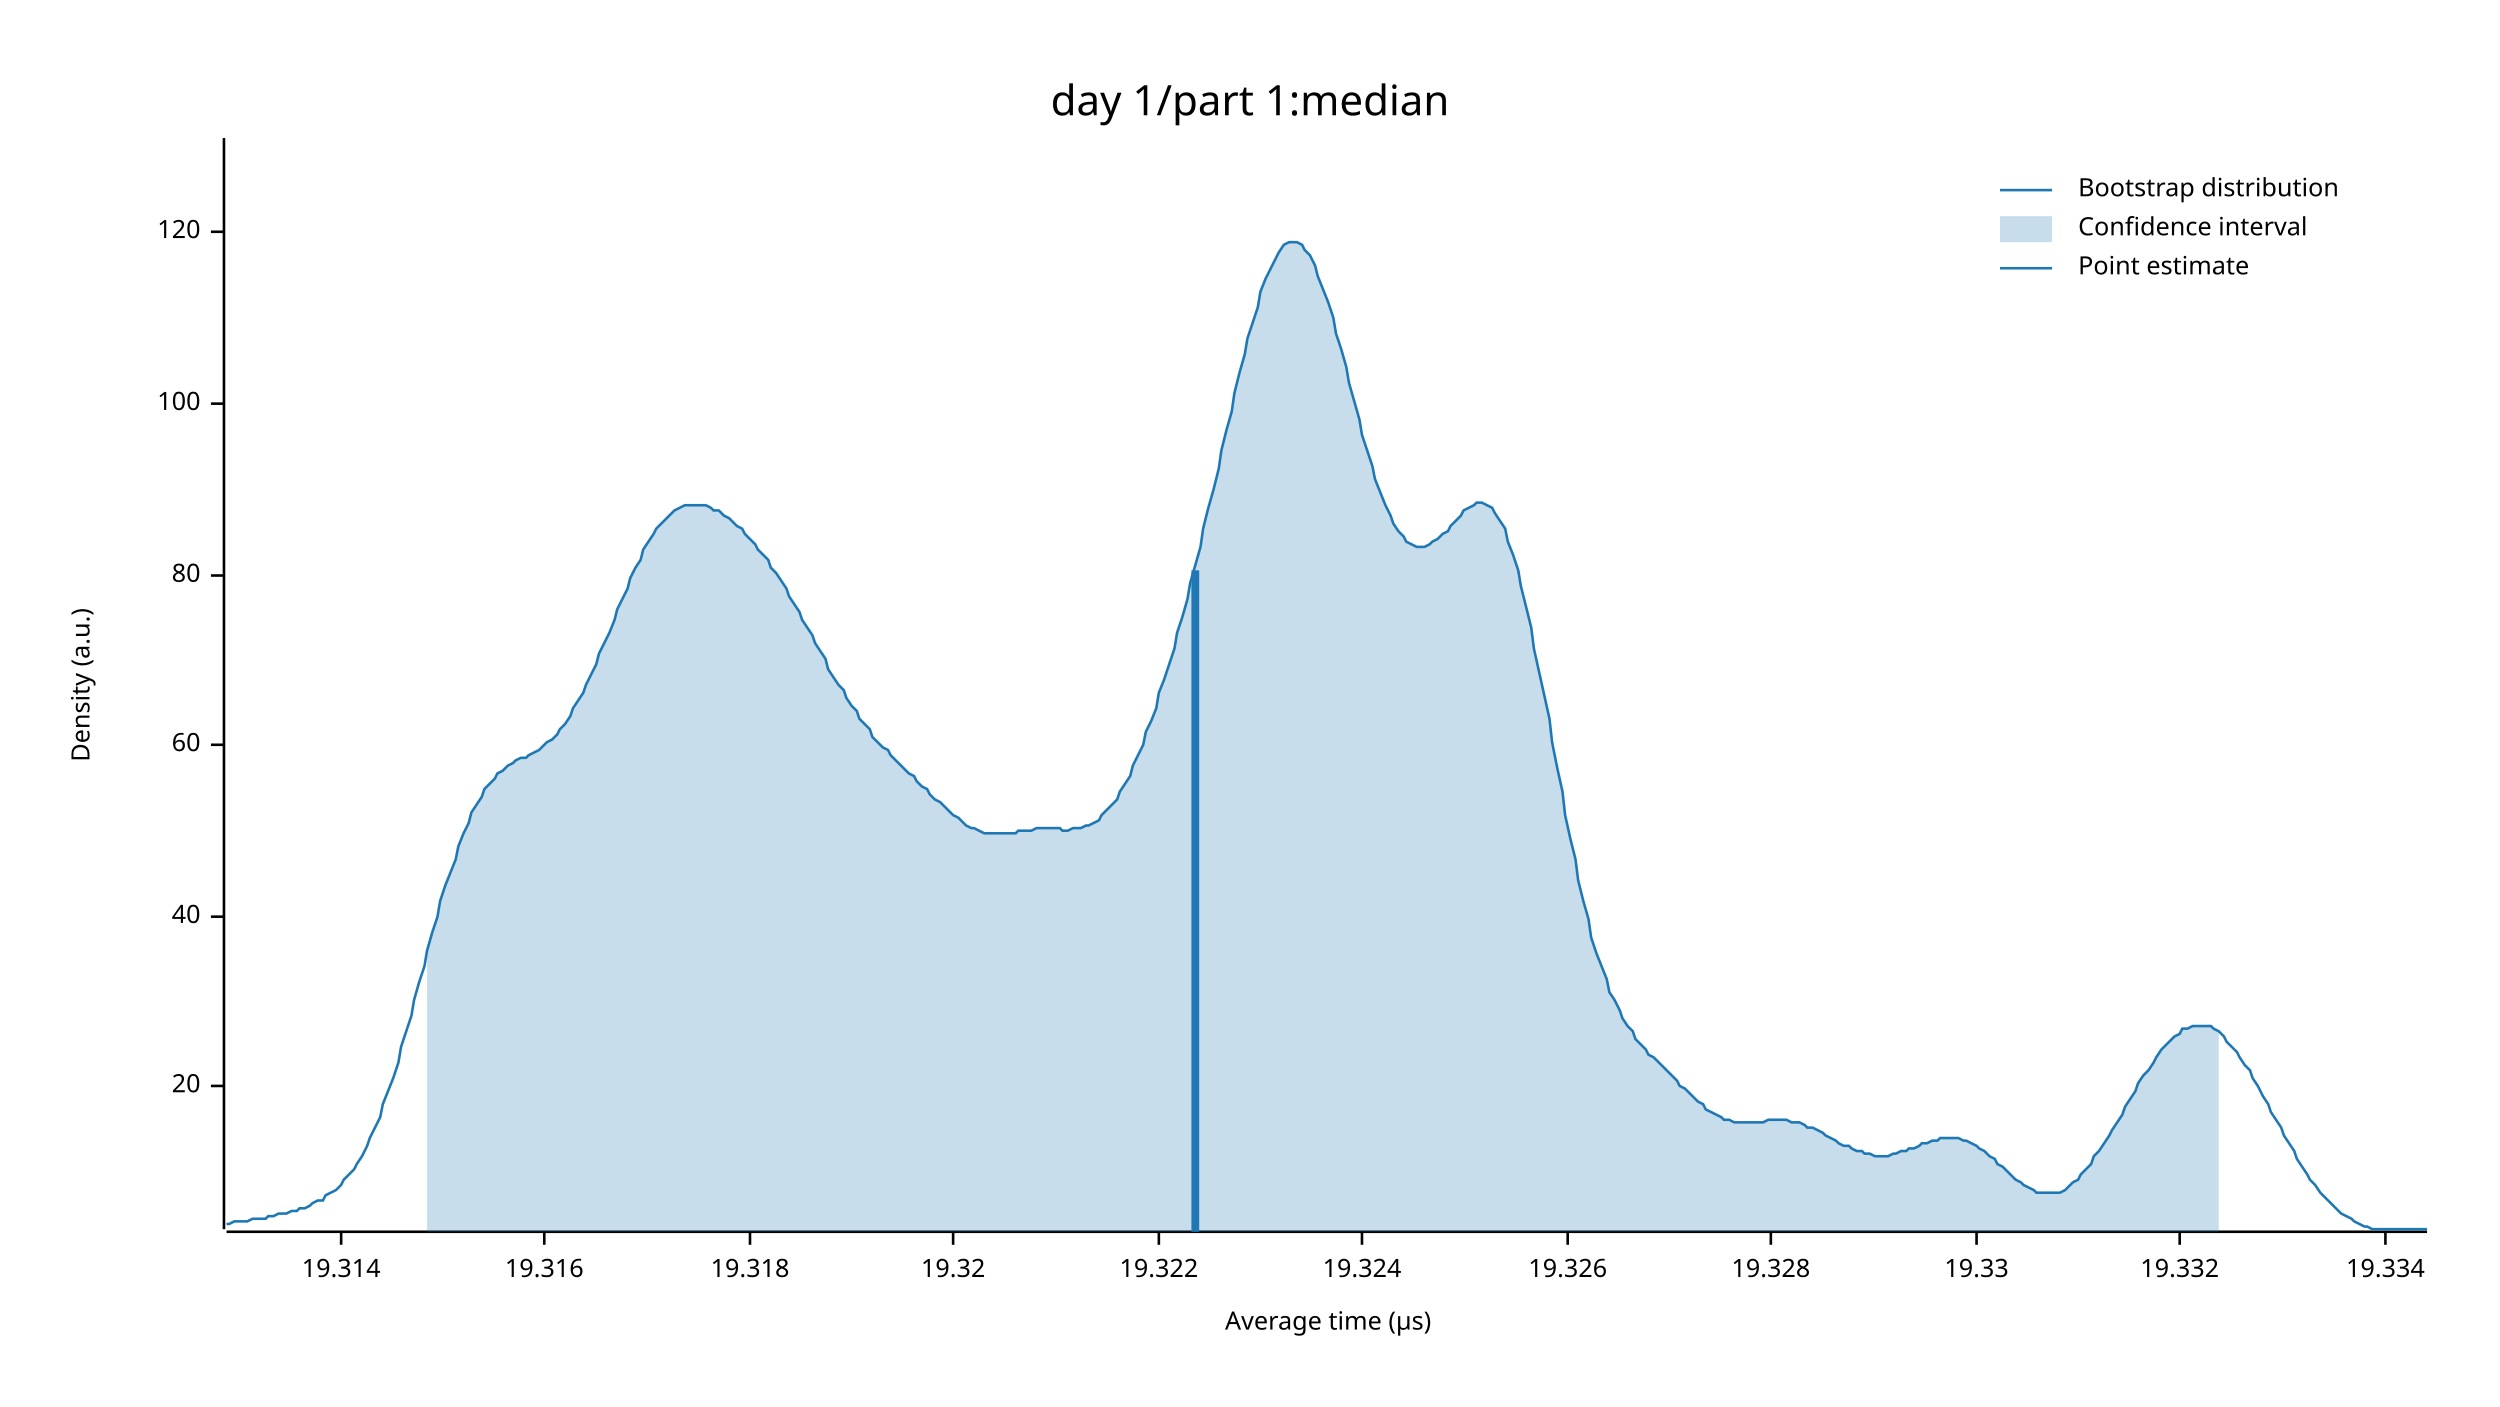
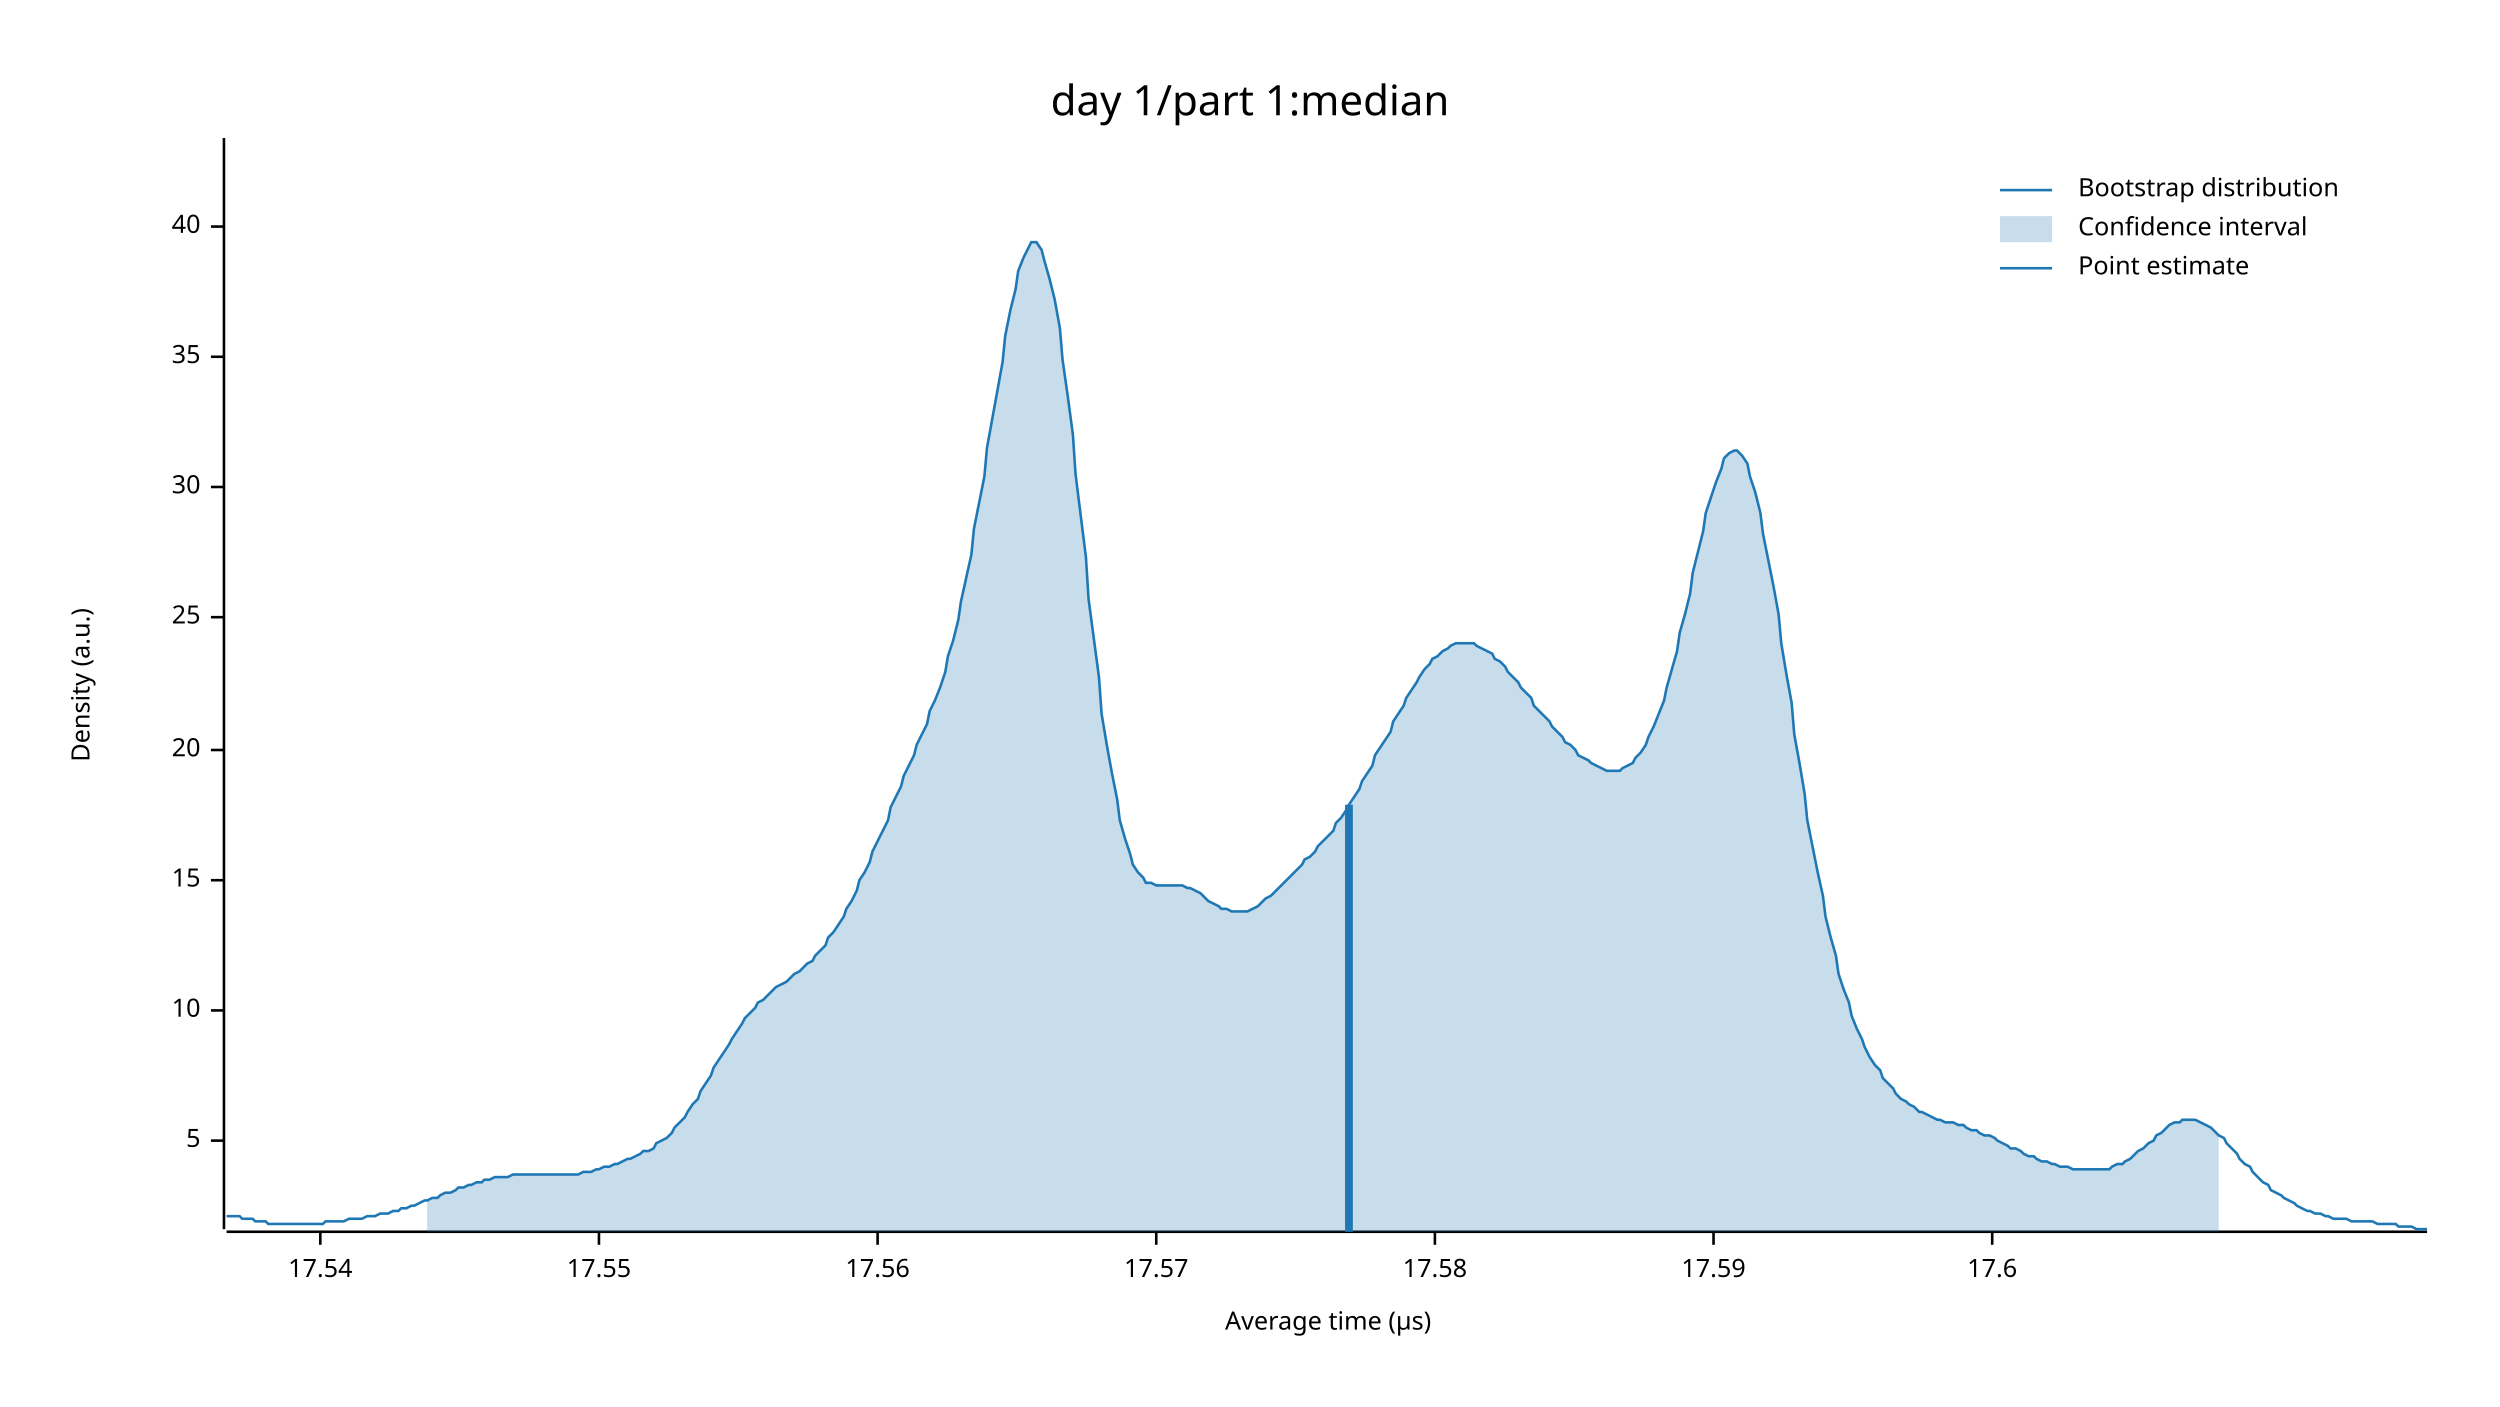
<svg xmlns="http://www.w3.org/2000/svg" width="960" height="540" viewBox="0 0 960 540">
  <text x="480" y="32" dy="0.76em" text-anchor="middle" font-family="sans-serif" font-size="16.129" opacity="1" fill="#000000">
day 1/part 1:median
</text>
  <text x="27" y="263" dy="0.76em" text-anchor="middle" font-family="sans-serif" font-size="9.677" opacity="1" fill="#000000" transform="rotate(270, 27, 263)">
Density (a.u.)
</text>
  <text x="510" y="513" dy="-0.5ex" text-anchor="middle" font-family="sans-serif" font-size="9.677" opacity="1" fill="#000000">
Average time (µs)
</text>
  <polyline fill="none" opacity="1" stroke="#000000" stroke-width="1" points="86,53 86,472 " />
-   <text x="77" y="417" dy="0.5ex" text-anchor="end" font-family="sans-serif" font-size="9.677" opacity="1" fill="#000000">
+   <text x="77" y="438" dy="0.5ex" text-anchor="end" font-family="sans-serif" font-size="9.677" opacity="1" fill="#000000">
+ 5
+ </text>
+   <polyline fill="none" opacity="1" stroke="#000000" stroke-width="1" points="81,438 86,438 " />
+   <text x="77" y="388" dy="0.5ex" text-anchor="end" font-family="sans-serif" font-size="9.677" opacity="1" fill="#000000">
+ 10
+ </text>
+   <polyline fill="none" opacity="1" stroke="#000000" stroke-width="1" points="81,388 86,388 " />
+   <text x="77" y="338" dy="0.5ex" text-anchor="end" font-family="sans-serif" font-size="9.677" opacity="1" fill="#000000">
+ 15
+ </text>
+   <polyline fill="none" opacity="1" stroke="#000000" stroke-width="1" points="81,338 86,338 " />
+   <text x="77" y="288" dy="0.5ex" text-anchor="end" font-family="sans-serif" font-size="9.677" opacity="1" fill="#000000">
20
</text>
-   <polyline fill="none" opacity="1" stroke="#000000" stroke-width="1" points="81,417 86,417 " />
-   <text x="77" y="352" dy="0.5ex" text-anchor="end" font-family="sans-serif" font-size="9.677" opacity="1" fill="#000000">
+   <polyline fill="none" opacity="1" stroke="#000000" stroke-width="1" points="81,288 86,288 " />
+   <text x="77" y="237" dy="0.5ex" text-anchor="end" font-family="sans-serif" font-size="9.677" opacity="1" fill="#000000">
+ 25
+ </text>
+   <polyline fill="none" opacity="1" stroke="#000000" stroke-width="1" points="81,237 86,237 " />
+   <text x="77" y="187" dy="0.5ex" text-anchor="end" font-family="sans-serif" font-size="9.677" opacity="1" fill="#000000">
+ 30
+ </text>
+   <polyline fill="none" opacity="1" stroke="#000000" stroke-width="1" points="81,187 86,187 " />
+   <text x="77" y="137" dy="0.5ex" text-anchor="end" font-family="sans-serif" font-size="9.677" opacity="1" fill="#000000">
+ 35
+ </text>
+   <polyline fill="none" opacity="1" stroke="#000000" stroke-width="1" points="81,137 86,137 " />
+   <text x="77" y="87" dy="0.5ex" text-anchor="end" font-family="sans-serif" font-size="9.677" opacity="1" fill="#000000">
40
</text>
-   <polyline fill="none" opacity="1" stroke="#000000" stroke-width="1" points="81,352 86,352 " />
-   <text x="77" y="286" dy="0.5ex" text-anchor="end" font-family="sans-serif" font-size="9.677" opacity="1" fill="#000000">
- 60
+   <polyline fill="none" opacity="1" stroke="#000000" stroke-width="1" points="81,87 86,87 " />
+   <polyline fill="none" opacity="1" stroke="#000000" stroke-width="1" points="87,473 932,473 " />
+   <text x="123" y="483" dy="0.76em" text-anchor="middle" font-family="sans-serif" font-size="9.677" opacity="1" fill="#000000">
+ 17.54
</text>
-   <polyline fill="none" opacity="1" stroke="#000000" stroke-width="1" points="81,286 86,286 " />
-   <text x="77" y="221" dy="0.5ex" text-anchor="end" font-family="sans-serif" font-size="9.677" opacity="1" fill="#000000">
- 80
+   <polyline fill="none" opacity="1" stroke="#000000" stroke-width="1" points="123,473 123,478 " />
+   <text x="230" y="483" dy="0.76em" text-anchor="middle" font-family="sans-serif" font-size="9.677" opacity="1" fill="#000000">
+ 17.55
</text>
-   <polyline fill="none" opacity="1" stroke="#000000" stroke-width="1" points="81,221 86,221 " />
-   <text x="77" y="155" dy="0.5ex" text-anchor="end" font-family="sans-serif" font-size="9.677" opacity="1" fill="#000000">
- 100
+   <polyline fill="none" opacity="1" stroke="#000000" stroke-width="1" points="230,473 230,478 " />
+   <text x="337" y="483" dy="0.76em" text-anchor="middle" font-family="sans-serif" font-size="9.677" opacity="1" fill="#000000">
+ 17.56
</text>
-   <polyline fill="none" opacity="1" stroke="#000000" stroke-width="1" points="81,155 86,155 " />
-   <text x="77" y="89" dy="0.5ex" text-anchor="end" font-family="sans-serif" font-size="9.677" opacity="1" fill="#000000">
- 120
+   <polyline fill="none" opacity="1" stroke="#000000" stroke-width="1" points="337,473 337,478 " />
+   <text x="444" y="483" dy="0.76em" text-anchor="middle" font-family="sans-serif" font-size="9.677" opacity="1" fill="#000000">
+ 17.57
</text>
-   <polyline fill="none" opacity="1" stroke="#000000" stroke-width="1" points="81,89 86,89 " />
-   <polyline fill="none" opacity="1" stroke="#000000" stroke-width="1" points="87,473 932,473 " />
-   <text x="131" y="483" dy="0.76em" text-anchor="middle" font-family="sans-serif" font-size="9.677" opacity="1" fill="#000000">
- 19.314
+   <polyline fill="none" opacity="1" stroke="#000000" stroke-width="1" points="444,473 444,478 " />
+   <text x="551" y="483" dy="0.76em" text-anchor="middle" font-family="sans-serif" font-size="9.677" opacity="1" fill="#000000">
+ 17.58
</text>
-   <polyline fill="none" opacity="1" stroke="#000000" stroke-width="1" points="131,473 131,478 " />
-   <text x="209" y="483" dy="0.76em" text-anchor="middle" font-family="sans-serif" font-size="9.677" opacity="1" fill="#000000">
- 19.316
+   <polyline fill="none" opacity="1" stroke="#000000" stroke-width="1" points="551,473 551,478 " />
+   <text x="658" y="483" dy="0.76em" text-anchor="middle" font-family="sans-serif" font-size="9.677" opacity="1" fill="#000000">
+ 17.59
</text>
-   <polyline fill="none" opacity="1" stroke="#000000" stroke-width="1" points="209,473 209,478 " />
-   <text x="288" y="483" dy="0.76em" text-anchor="middle" font-family="sans-serif" font-size="9.677" opacity="1" fill="#000000">
- 19.318
+   <polyline fill="none" opacity="1" stroke="#000000" stroke-width="1" points="658,473 658,478 " />
+   <text x="765" y="483" dy="0.76em" text-anchor="middle" font-family="sans-serif" font-size="9.677" opacity="1" fill="#000000">
+ 17.6
</text>
-   <polyline fill="none" opacity="1" stroke="#000000" stroke-width="1" points="288,473 288,478 " />
-   <text x="366" y="483" dy="0.76em" text-anchor="middle" font-family="sans-serif" font-size="9.677" opacity="1" fill="#000000">
- 19.32
- </text>
-   <polyline fill="none" opacity="1" stroke="#000000" stroke-width="1" points="366,473 366,478 " />
-   <text x="445" y="483" dy="0.76em" text-anchor="middle" font-family="sans-serif" font-size="9.677" opacity="1" fill="#000000">
- 19.322
- </text>
-   <polyline fill="none" opacity="1" stroke="#000000" stroke-width="1" points="445,473 445,478 " />
-   <text x="523" y="483" dy="0.76em" text-anchor="middle" font-family="sans-serif" font-size="9.677" opacity="1" fill="#000000">
- 19.324
- </text>
-   <polyline fill="none" opacity="1" stroke="#000000" stroke-width="1" points="523,473 523,478 " />
-   <text x="602" y="483" dy="0.76em" text-anchor="middle" font-family="sans-serif" font-size="9.677" opacity="1" fill="#000000">
- 19.326
- </text>
-   <polyline fill="none" opacity="1" stroke="#000000" stroke-width="1" points="602,473 602,478 " />
-   <text x="680" y="483" dy="0.76em" text-anchor="middle" font-family="sans-serif" font-size="9.677" opacity="1" fill="#000000">
- 19.328
- </text>
-   <polyline fill="none" opacity="1" stroke="#000000" stroke-width="1" points="680,473 680,478 " />
-   <text x="759" y="483" dy="0.76em" text-anchor="middle" font-family="sans-serif" font-size="9.677" opacity="1" fill="#000000">
- 19.33
- </text>
-   <polyline fill="none" opacity="1" stroke="#000000" stroke-width="1" points="759,473 759,478 " />
-   <text x="837" y="483" dy="0.76em" text-anchor="middle" font-family="sans-serif" font-size="9.677" opacity="1" fill="#000000">
- 19.332
- </text>
-   <polyline fill="none" opacity="1" stroke="#000000" stroke-width="1" points="837,473 837,478 " />
-   <text x="916" y="483" dy="0.76em" text-anchor="middle" font-family="sans-serif" font-size="9.677" opacity="1" fill="#000000">
- 19.334
- </text>
-   <polyline fill="none" opacity="1" stroke="#000000" stroke-width="1" points="916,473 916,478 " />
-   <polyline fill="none" opacity="1" stroke="#1F78B4" stroke-width="1" points="87,470 88,470 90,469 92,469 93,469 95,469 97,468 98,468 100,468 102,468 103,467 105,467 107,466 109,466 110,466 112,465 114,465 115,464 117,464 119,463 120,462 122,461 124,461 125,459 127,458 129,457 131,455 132,453 134,451 136,449 137,447 139,444 141,440 142,437 144,433 146,429 147,424 149,419 151,414 153,408 154,402 156,396 158,390 159,384 161,377 163,371 164,365 166,358 168,352 169,346 171,340 173,335 175,330 176,325 178,320 180,316 181,312 183,309 185,306 186,303 188,301 190,299 191,297 193,296 195,294 197,293 198,292 200,291 202,291 203,290 205,289 207,288 208,287 210,285 212,284 214,282 215,280 217,278 219,275 220,272 222,269 224,266 225,263 227,259 229,255 230,251 232,247 234,243 236,238 237,234 239,230 241,226 242,222 244,218 246,215 247,211 249,208 251,205 252,203 254,201 256,199 258,197 259,196 261,195 263,194 264,194 266,194 268,194 269,194 271,194 273,195 274,196 276,196 278,198 280,199 281,200 283,202 285,203 286,205 288,207 290,209 291,211 293,213 295,215 296,218 298,220 300,223 302,226 303,229 305,232 307,235 308,238 310,241 312,244 313,247 315,250 317,253 318,257 320,260 322,263 324,265 325,268 327,271 329,273 330,276 332,278 334,280 335,283 337,285 339,287 341,288 342,290 344,292 346,294 347,295 349,297 351,298 352,300 354,302 356,303 357,305 359,307 361,308 363,310 364,311 366,313 368,314 369,315 371,317 373,318 374,318 376,319 378,320 379,320 381,320 383,320 385,320 386,320 388,320 390,320 391,319 393,319 395,319 396,319 398,318 400,318 401,318 403,318 405,318 407,318 408,319 410,319 412,318 413,318 415,318 417,317 418,317 420,316 422,315 423,313 425,311 427,309 429,307 430,304 432,301 434,298 435,294 437,290 439,286 440,281 442,277 444,272 445,266 447,261 449,255 451,249 452,243 454,237 456,230 457,224 459,217 461,210 462,203 464,195 466,188 468,180 469,173 471,165 473,158 474,151 476,143 478,136 479,130 481,124 483,118 484,112 486,107 488,103 490,99 491,97 493,94 495,93 496,93 498,93 500,94 501,96 503,98 505,102 506,106 508,111 510,116 512,122 513,128 515,134 517,141 518,147 520,154 522,161 523,167 525,173 527,179 528,184 530,189 532,194 534,198 535,201 537,204 539,206 540,208 542,209 544,210 545,210 547,210 549,209 550,208 552,207 554,205 556,204 557,202 559,200 561,198 562,196 564,195 566,194 567,193 569,193 571,194 573,195 574,197 576,200 578,203 579,208 581,213 583,219 584,225 586,233 588,241 589,249 591,258 593,267 595,276 596,285 598,295 600,304 601,313 603,322 605,330 606,338 608,346 610,353 611,360 613,366 615,371 617,376 618,381 620,384 622,388 623,391 625,394 627,396 628,399 630,401 632,403 633,405 635,406 637,408 639,410 640,411 642,413 644,415 645,417 647,418 649,420 650,421 652,423 654,424 655,426 657,427 659,428 661,429 662,430 664,430 666,431 667,431 669,431 671,431 672,431 674,431 676,431 677,431 679,430 681,430 683,430 684,430 686,430 688,431 689,431 691,431 693,432 694,433 696,433 698,434 700,435 701,436 703,437 705,438 706,439 708,440 710,440 711,441 713,442 715,442 716,443 718,443 720,444 722,444 723,444 725,444 727,443 728,443 730,442 732,442 733,441 735,441 737,440 738,439 740,439 742,438 744,438 745,437 747,437 749,437 750,437 752,437 754,438 755,438 757,439 759,440 760,441 762,442 764,444 766,445 767,447 769,448 771,450 772,451 774,453 776,454 777,455 779,456 781,457 782,458 784,458 786,458 788,458 789,458 791,458 793,457 794,456 796,454 798,453 799,451 801,449 803,447 804,444 806,442 808,439 810,436 811,434 813,431 815,428 816,425 818,422 820,419 821,416 823,413 825,411 827,408 828,406 830,403 832,401 833,400 835,398 837,397 838,395 840,395 842,394 843,394 845,394 847,394 849,394 850,395 852,396 854,398 855,400 857,402 859,404 860,406 862,409 864,411 865,414 867,417 869,421 871,424 872,427 874,430 876,433 877,436 879,439 881,442 882,445 884,448 886,451 887,453 889,455 891,458 893,460 894,461 896,463 898,465 899,466 901,467 903,468 904,469 906,470 908,471 909,471 911,472 913,472 915,472 916,472 918,472 920,472 921,472 923,472 925,472 926,472 928,472 930,472 932,472 " />
-   <polygon opacity="0.25" fill="#1F78B4" points="164,365 166,358 168,352 169,346 171,340 173,335 175,330 176,325 178,320 180,316 181,312 183,309 185,306 186,303 188,301 190,299 191,297 193,296 195,294 197,293 198,292 200,291 202,291 203,290 205,289 207,288 208,287 210,285 212,284 214,282 215,280 217,278 219,275 220,272 222,269 224,266 225,263 227,259 229,255 230,251 232,247 234,243 236,238 237,234 239,230 241,226 242,222 244,218 246,215 247,211 249,208 251,205 252,203 254,201 256,199 258,197 259,196 261,195 263,194 264,194 266,194 268,194 269,194 271,194 273,195 274,196 276,196 278,198 280,199 281,200 283,202 285,203 286,205 288,207 290,209 291,211 293,213 295,215 296,218 298,220 300,223 302,226 303,229 305,232 307,235 308,238 310,241 312,244 313,247 315,250 317,253 318,257 320,260 322,263 324,265 325,268 327,271 329,273 330,276 332,278 334,280 335,283 337,285 339,287 341,288 342,290 344,292 346,294 347,295 349,297 351,298 352,300 354,302 356,303 357,305 359,307 361,308 363,310 364,311 366,313 368,314 369,315 371,317 373,318 374,318 376,319 378,320 379,320 381,320 383,320 385,320 386,320 388,320 390,320 391,319 393,319 395,319 396,319 398,318 400,318 401,318 403,318 405,318 407,318 408,319 410,319 412,318 413,318 415,318 417,317 418,317 420,316 422,315 423,313 425,311 427,309 429,307 430,304 432,301 434,298 435,294 437,290 439,286 440,281 442,277 444,272 445,266 447,261 449,255 451,249 452,243 454,237 456,230 457,224 459,217 461,210 462,203 464,195 466,188 468,180 469,173 471,165 473,158 474,151 476,143 478,136 479,130 481,124 483,118 484,112 486,107 488,103 490,99 491,97 493,94 495,93 496,93 498,93 500,94 501,96 503,98 505,102 506,106 508,111 510,116 512,122 513,128 515,134 517,141 518,147 520,154 522,161 523,167 525,173 527,179 528,184 530,189 532,194 534,198 535,201 537,204 539,206 540,208 542,209 544,210 545,210 547,210 549,209 550,208 552,207 554,205 556,204 557,202 559,200 561,198 562,196 564,195 566,194 567,193 569,193 571,194 573,195 574,197 576,200 578,203 579,208 581,213 583,219 584,225 586,233 588,241 589,249 591,258 593,267 595,276 596,285 598,295 600,304 601,313 603,322 605,330 606,338 608,346 610,353 611,360 613,366 615,371 617,376 618,381 620,384 622,388 623,391 625,394 627,396 628,399 630,401 632,403 633,405 635,406 637,408 639,410 640,411 642,413 644,415 645,417 647,418 649,420 650,421 652,423 654,424 655,426 657,427 659,428 661,429 662,430 664,430 666,431 667,431 669,431 671,431 672,431 674,431 676,431 677,431 679,430 681,430 683,430 684,430 686,430 688,431 689,431 691,431 693,432 694,433 696,433 698,434 700,435 701,436 703,437 705,438 706,439 708,440 710,440 711,441 713,442 715,442 716,443 718,443 720,444 722,444 723,444 725,444 727,443 728,443 730,442 732,442 733,441 735,441 737,440 738,439 740,439 742,438 744,438 745,437 747,437 749,437 750,437 752,437 754,438 755,438 757,439 759,440 760,441 762,442 764,444 766,445 767,447 769,448 771,450 772,451 774,453 776,454 777,455 779,456 781,457 782,458 784,458 786,458 788,458 789,458 791,458 793,457 794,456 796,454 798,453 799,451 801,449 803,447 804,444 806,442 808,439 810,436 811,434 813,431 815,428 816,425 818,422 820,419 821,416 823,413 825,411 827,408 828,406 830,403 832,401 833,400 835,398 837,397 838,395 840,395 842,394 843,394 845,394 847,394 849,394 850,395 852,396 852,473 164,473 " />
-   <polyline fill="none" opacity="1" stroke="#1F78B4" stroke-width="3" points="459,473 459,219 " />
+   <polyline fill="none" opacity="1" stroke="#000000" stroke-width="1" points="765,473 765,478 " />
+   <polyline fill="none" opacity="1" stroke="#1F78B4" stroke-width="1" points="87,467 88,467 90,467 92,467 93,468 95,468 97,468 98,469 100,469 102,469 103,470 105,470 107,470 109,470 110,470 112,470 114,470 115,470 117,470 119,470 120,470 122,470 124,470 125,469 127,469 129,469 131,469 132,469 134,468 136,468 137,468 139,468 141,467 142,467 144,467 146,466 147,466 149,466 151,465 153,465 154,464 156,464 158,463 159,463 161,462 163,461 164,461 166,460 168,460 169,459 171,458 173,458 175,457 176,456 178,456 180,455 181,455 183,454 185,454 186,453 188,453 190,452 191,452 193,452 195,452 197,451 198,451 200,451 202,451 203,451 205,451 207,451 208,451 210,451 212,451 214,451 215,451 217,451 219,451 220,451 222,451 224,450 225,450 227,450 229,449 230,449 232,448 234,448 236,447 237,447 239,446 241,445 242,445 244,444 246,443 247,442 249,442 251,441 252,439 254,438 256,437 258,435 259,433 261,431 263,429 264,427 266,424 268,422 269,419 271,416 273,413 274,410 276,407 278,404 280,401 281,399 283,396 285,393 286,391 288,389 290,387 291,385 293,384 295,382 296,381 298,379 300,378 302,377 303,376 305,374 307,373 308,372 310,370 312,369 313,367 315,365 317,363 318,360 320,358 322,355 324,352 325,349 327,346 329,342 330,338 332,335 334,331 335,327 337,323 339,319 341,315 342,310 344,306 346,302 347,298 349,294 351,290 352,286 354,282 356,278 357,273 359,269 361,264 363,258 364,252 366,246 368,238 369,231 371,222 373,213 374,203 376,193 378,183 379,172 381,161 383,150 385,139 386,129 388,119 390,111 391,104 393,99 395,95 396,93 398,93 400,96 401,100 403,107 405,115 407,126 408,138 410,152 412,167 413,182 415,198 417,214 418,230 420,245 422,260 423,274 425,286 427,297 429,307 430,315 432,322 434,328 435,332 437,335 439,337 440,339 442,339 444,340 445,340 447,340 449,340 451,340 452,340 454,340 456,341 457,341 459,342 461,343 462,344 464,346 466,347 468,348 469,349 471,349 473,350 474,350 476,350 478,350 479,350 481,349 483,348 484,347 486,345 488,344 490,342 491,341 493,339 495,337 496,336 498,334 500,332 501,330 503,329 505,327 506,325 508,323 510,321 512,319 513,316 515,314 517,311 518,309 520,306 522,303 523,300 525,297 527,294 528,290 530,287 532,284 534,281 535,277 537,274 539,271 540,268 542,265 544,262 545,260 547,257 549,255 550,253 552,252 554,250 556,249 557,248 559,247 561,247 562,247 564,247 566,247 567,248 569,249 571,250 573,251 574,253 576,254 578,256 579,258 581,260 583,262 584,264 586,266 588,268 589,271 591,273 593,275 595,277 596,279 598,281 600,283 601,285 603,286 605,288 606,290 608,291 610,292 611,293 613,294 615,295 617,296 618,296 620,296 622,296 623,295 625,294 627,293 628,291 630,289 632,286 633,283 635,279 637,274 639,269 640,264 642,257 644,250 645,243 647,236 649,228 650,220 652,212 654,204 655,197 657,191 659,185 661,180 662,176 664,174 666,173 667,173 669,175 671,178 672,183 674,189 676,197 677,205 679,215 681,225 683,236 684,247 686,259 688,270 689,282 691,293 693,305 694,315 696,325 698,335 700,344 701,352 703,360 705,367 706,374 708,380 710,385 711,390 713,395 715,399 716,402 718,406 720,409 722,411 723,414 725,416 727,418 728,420 730,422 732,423 733,424 735,425 737,427 738,427 740,428 742,429 744,430 745,430 747,431 749,431 750,431 752,432 754,432 755,433 757,434 759,434 760,435 762,436 764,436 766,437 767,438 769,439 771,440 772,441 774,441 776,442 777,443 779,444 781,444 782,445 784,446 786,446 788,447 789,447 791,448 793,448 794,448 796,449 798,449 799,449 801,449 803,449 804,449 806,449 808,449 810,449 811,448 813,447 815,447 816,446 818,445 820,443 821,442 823,441 825,439 827,438 828,436 830,435 832,433 833,432 835,431 837,431 838,430 840,430 842,430 843,430 845,431 847,432 849,433 850,434 852,436 854,437 855,439 857,441 859,443 860,445 862,447 864,448 865,450 867,452 869,454 871,455 872,457 874,458 876,459 877,460 879,461 881,462 882,463 884,464 886,465 887,465 889,466 891,466 893,467 894,467 896,468 898,468 899,468 901,468 903,469 904,469 906,469 908,469 909,469 911,469 913,470 915,470 916,470 918,470 920,470 921,471 923,471 925,471 926,471 928,472 930,472 932,472 " />
+   <polygon opacity="0.25" fill="#1F78B4" points="164,461 166,460 168,460 169,459 171,458 173,458 175,457 176,456 178,456 180,455 181,455 183,454 185,454 186,453 188,453 190,452 191,452 193,452 195,452 197,451 198,451 200,451 202,451 203,451 205,451 207,451 208,451 210,451 212,451 214,451 215,451 217,451 219,451 220,451 222,451 224,450 225,450 227,450 229,449 230,449 232,448 234,448 236,447 237,447 239,446 241,445 242,445 244,444 246,443 247,442 249,442 251,441 252,439 254,438 256,437 258,435 259,433 261,431 263,429 264,427 266,424 268,422 269,419 271,416 273,413 274,410 276,407 278,404 280,401 281,399 283,396 285,393 286,391 288,389 290,387 291,385 293,384 295,382 296,381 298,379 300,378 302,377 303,376 305,374 307,373 308,372 310,370 312,369 313,367 315,365 317,363 318,360 320,358 322,355 324,352 325,349 327,346 329,342 330,338 332,335 334,331 335,327 337,323 339,319 341,315 342,310 344,306 346,302 347,298 349,294 351,290 352,286 354,282 356,278 357,273 359,269 361,264 363,258 364,252 366,246 368,238 369,231 371,222 373,213 374,203 376,193 378,183 379,172 381,161 383,150 385,139 386,129 388,119 390,111 391,104 393,99 395,95 396,93 398,93 400,96 401,100 403,107 405,115 407,126 408,138 410,152 412,167 413,182 415,198 417,214 418,230 420,245 422,260 423,274 425,286 427,297 429,307 430,315 432,322 434,328 435,332 437,335 439,337 440,339 442,339 444,340 445,340 447,340 449,340 451,340 452,340 454,340 456,341 457,341 459,342 461,343 462,344 464,346 466,347 468,348 469,349 471,349 473,350 474,350 476,350 478,350 479,350 481,349 483,348 484,347 486,345 488,344 490,342 491,341 493,339 495,337 496,336 498,334 500,332 501,330 503,329 505,327 506,325 508,323 510,321 512,319 513,316 515,314 517,311 518,309 520,306 522,303 523,300 525,297 527,294 528,290 530,287 532,284 534,281 535,277 537,274 539,271 540,268 542,265 544,262 545,260 547,257 549,255 550,253 552,252 554,250 556,249 557,248 559,247 561,247 562,247 564,247 566,247 567,248 569,249 571,250 573,251 574,253 576,254 578,256 579,258 581,260 583,262 584,264 586,266 588,268 589,271 591,273 593,275 595,277 596,279 598,281 600,283 601,285 603,286 605,288 606,290 608,291 610,292 611,293 613,294 615,295 617,296 618,296 620,296 622,296 623,295 625,294 627,293 628,291 630,289 632,286 633,283 635,279 637,274 639,269 640,264 642,257 644,250 645,243 647,236 649,228 650,220 652,212 654,204 655,197 657,191 659,185 661,180 662,176 664,174 666,173 667,173 669,175 671,178 672,183 674,189 676,197 677,205 679,215 681,225 683,236 684,247 686,259 688,270 689,282 691,293 693,305 694,315 696,325 698,335 700,344 701,352 703,360 705,367 706,374 708,380 710,385 711,390 713,395 715,399 716,402 718,406 720,409 722,411 723,414 725,416 727,418 728,420 730,422 732,423 733,424 735,425 737,427 738,427 740,428 742,429 744,430 745,430 747,431 749,431 750,431 752,432 754,432 755,433 757,434 759,434 760,435 762,436 764,436 766,437 767,438 769,439 771,440 772,441 774,441 776,442 777,443 779,444 781,444 782,445 784,446 786,446 788,447 789,447 791,448 793,448 794,448 796,449 798,449 799,449 801,449 803,449 804,449 806,449 808,449 810,449 811,448 813,447 815,447 816,446 818,445 820,443 821,442 823,441 825,439 827,438 828,436 830,435 832,433 833,432 835,431 837,431 838,430 840,430 842,430 843,430 845,431 847,432 849,433 850,434 852,436 852,473 164,473 " />
+   <polyline fill="none" opacity="1" stroke="#1F78B4" stroke-width="3" points="518,473 518,309 " />
  <text x="798" y="68" dy="0.76em" text-anchor="start" font-family="sans-serif" font-size="9.677" opacity="1" fill="#000000">
Bootstrap distribution
</text>
  <text x="798" y="83" dy="0.76em" text-anchor="start" font-family="sans-serif" font-size="9.677" opacity="1" fill="#000000">
Confidence interval
</text>
  <text x="798" y="98" dy="0.76em" text-anchor="start" font-family="sans-serif" font-size="9.677" opacity="1" fill="#000000">
Point estimate
</text>
  <polyline fill="none" opacity="1" stroke="#1F78B4" stroke-width="1" points="768,73 788,73 " />
  <rect x="768" y="83" width="20" height="10" opacity="0.25" fill="#1F78B4" stroke="none" />
  <polyline fill="none" opacity="1" stroke="#1F78B4" stroke-width="1" points="768,103 788,103 " />
</svg>
